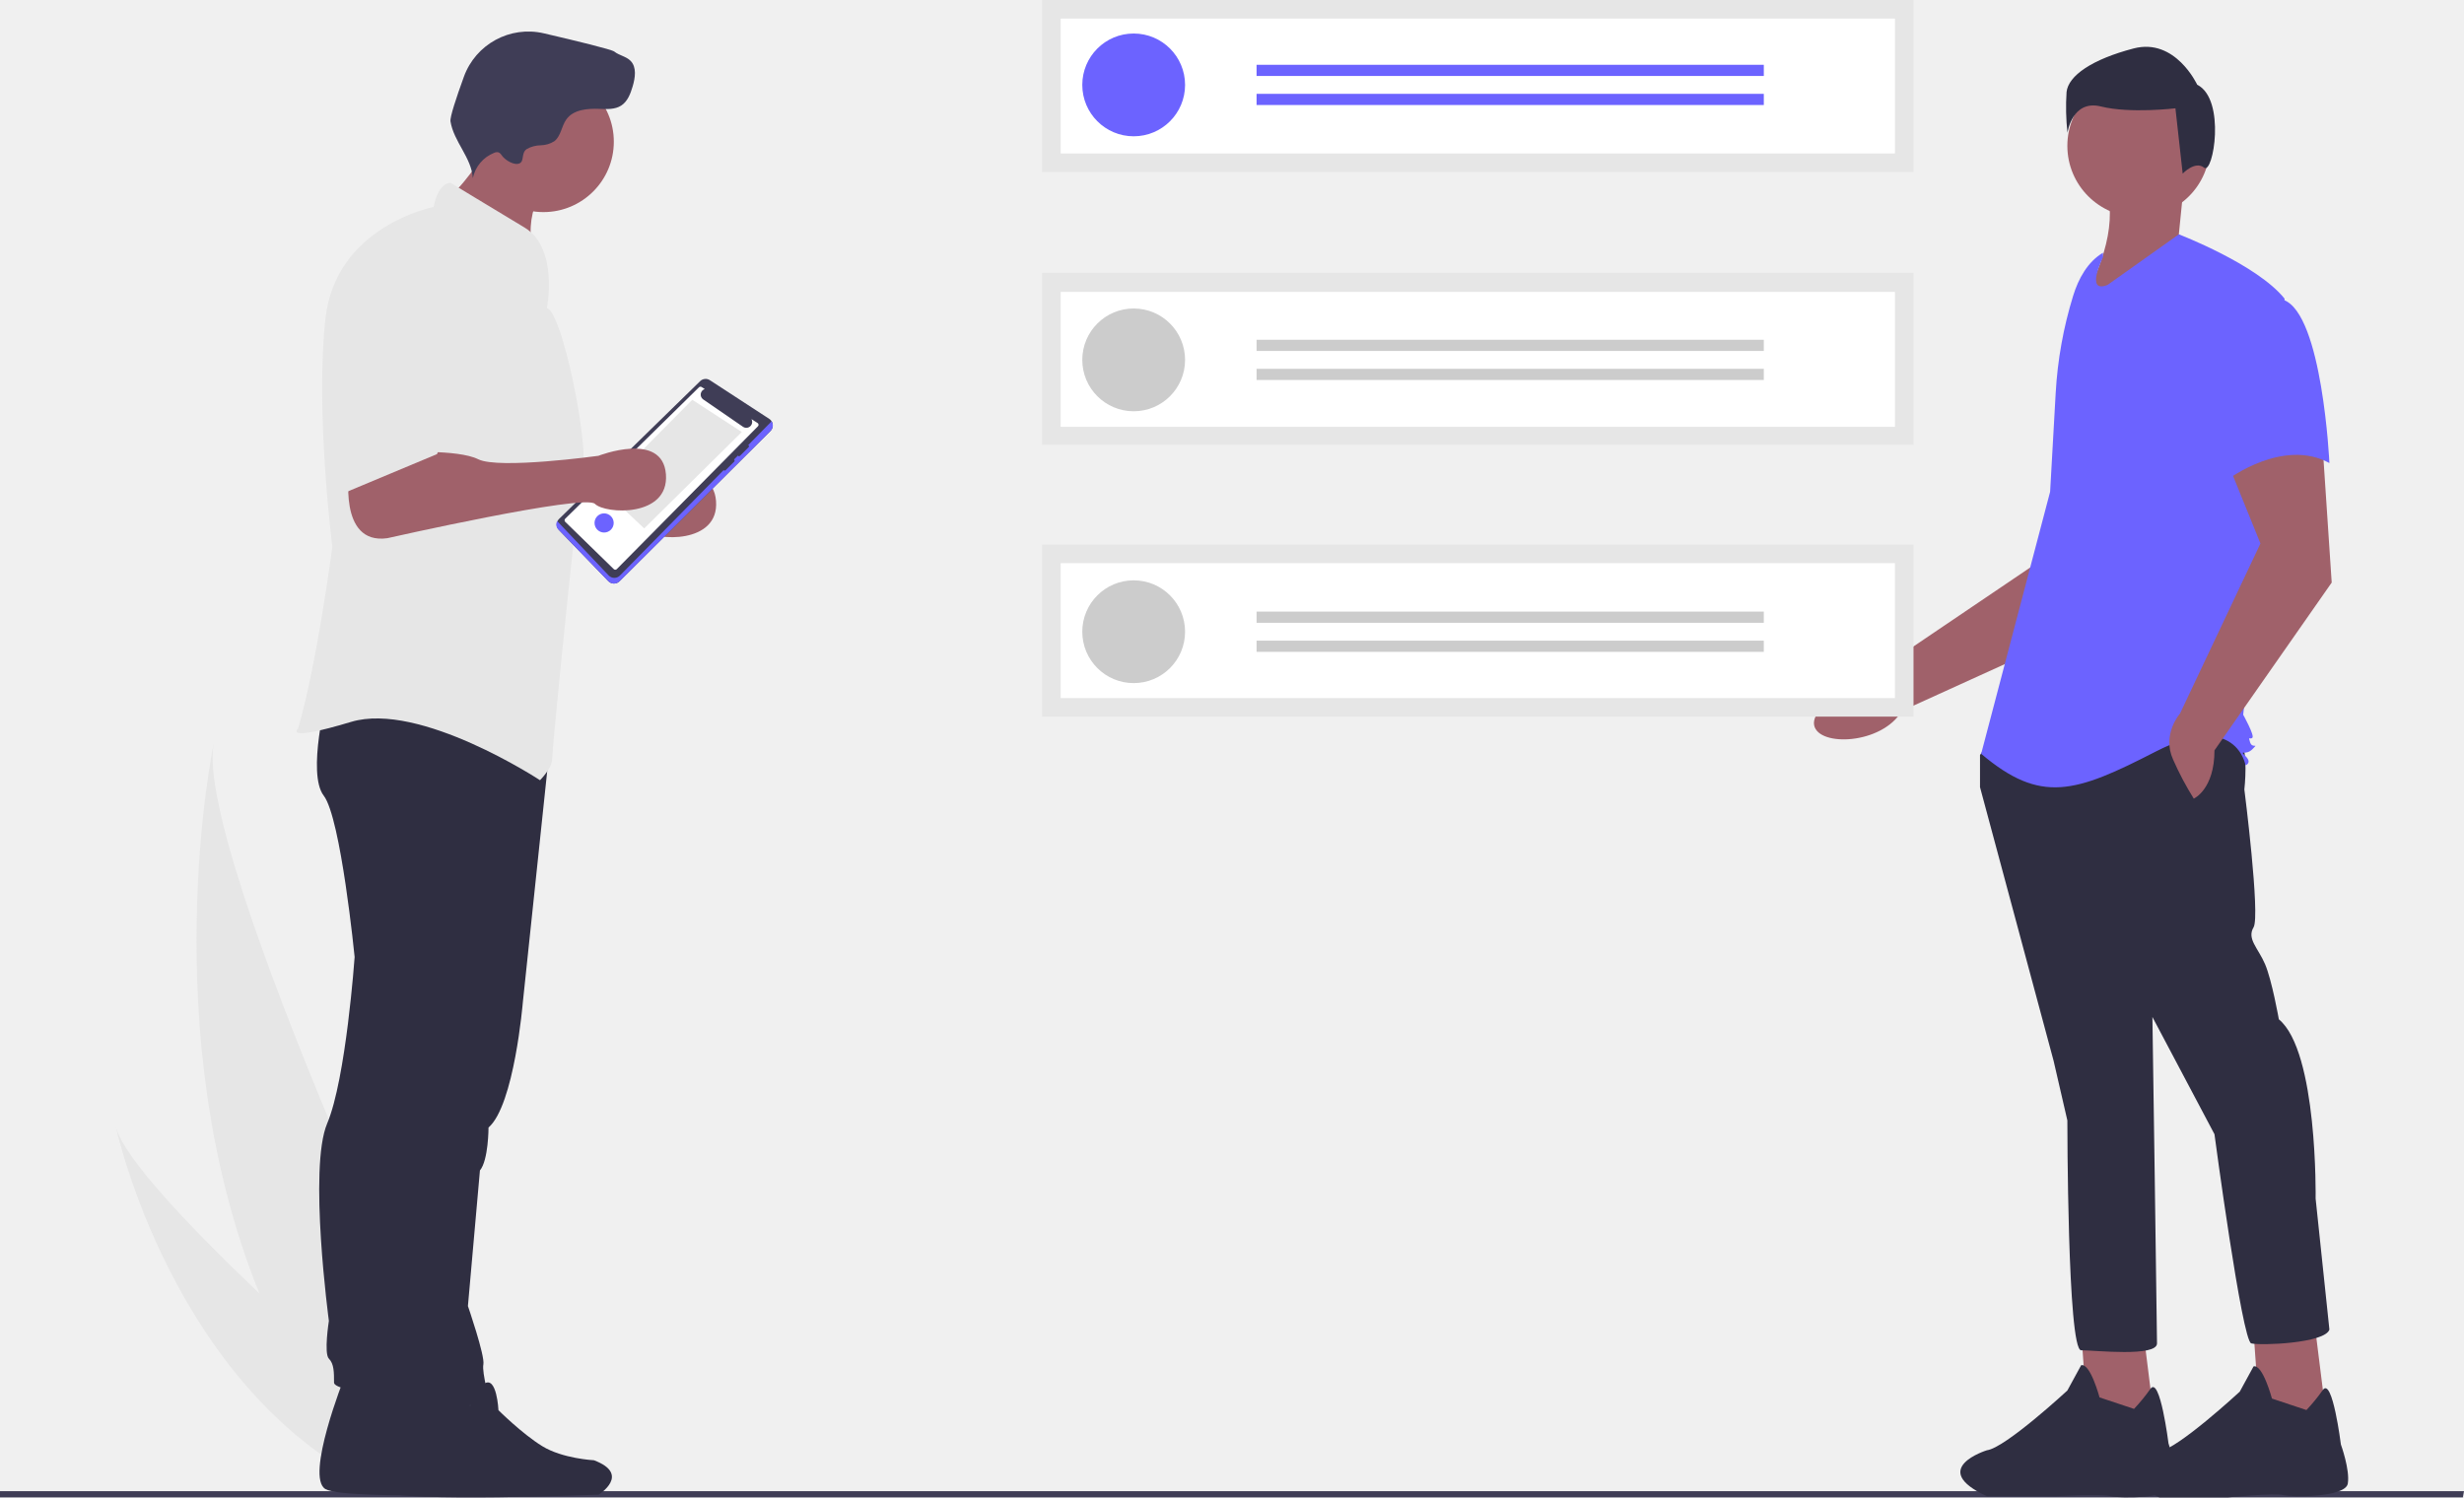
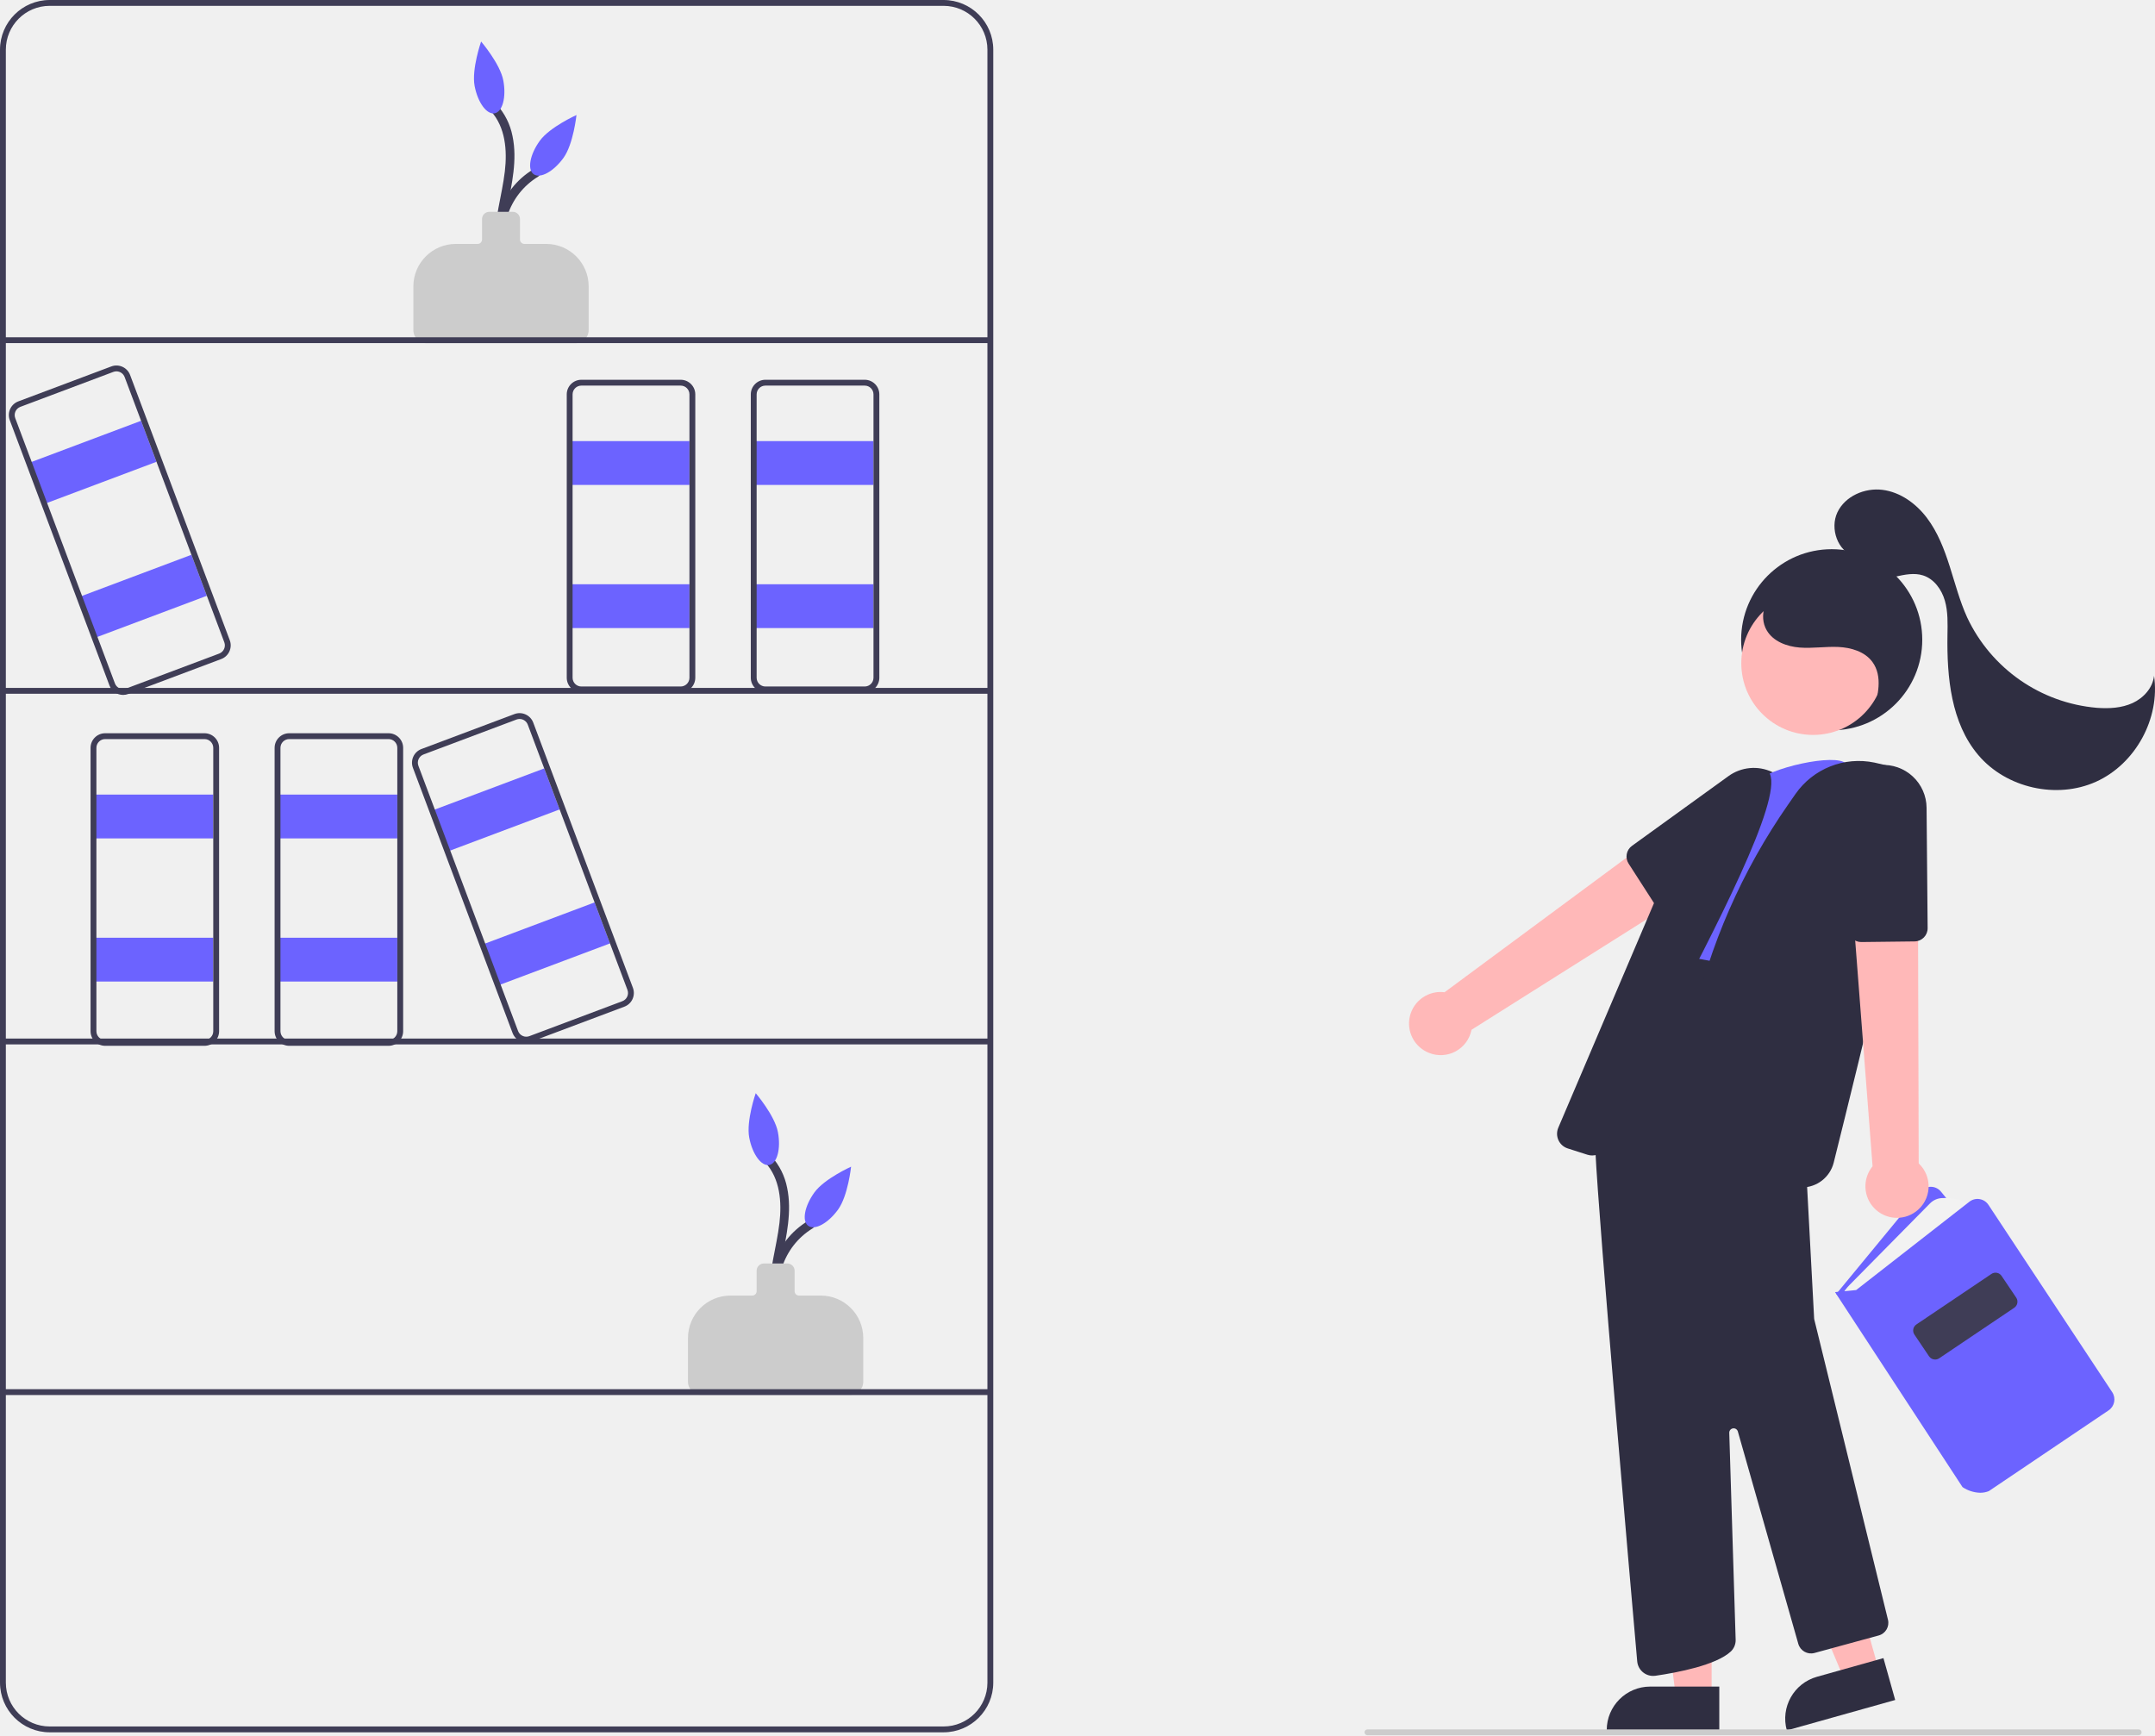
- <svg xmlns="http://www.w3.org/2000/svg" id="a1abe23f-2807-4f9c-a5d8-6f58febb0620" data-name="Layer 1" width="859.476" height="522.353" viewBox="0 0 859.476 522.353">
-   <polygon points="859.08 522.353 0 522.353 0 520.172 859.476 520.172 859.08 522.353" fill="#3f3d56" />
-   <path d="M920.409,364.225l-21.739,43.037-65.001,29.55c-6.942,11.731-28.999,12.629-30.604,5.043-1.8-8.511,26.786-22.209,26.786-22.209L884.219,382.873l4.757-31.657Z" transform="translate(-170.2622 -188.8233)" fill="#a0616a" />
-   <polygon points="747.582 464.215 751.591 496.288 728.338 497.892 725.933 464.215 747.582 464.215" fill="#a0616a" />
-   <path d="M914.637,680.301a62.964,62.964,0,0,0,5.738-7.017c3.332-4.611,6.289,19.044,6.289,19.044s3.207,9.622,2.405,14.433-19.244,4.811-22.451,4.009-19.244,0-19.244,0H863.32c-20.847-9.622,0-16.036,0-16.036,6.415-.802,28.064-20.847,28.064-20.847l4.811-8.82c3.207-.802,6.415,11.226,6.415,11.226Z" transform="translate(-170.2622 -188.8233)" fill="#2f2e41" />
-   <polygon points="807.718 464.616 811.728 496.689 788.475 498.293 786.069 464.616 807.718 464.616" fill="#a0616a" />
-   <path d="M974.773,680.702a62.966,62.966,0,0,0,5.738-7.017c3.332-4.612,6.289,19.044,6.289,19.044s3.207,8.82,2.405,13.631-19.244,4.811-22.451,4.009-19.244.802-19.244.802H923.457c-20.847-9.622,0-16.036,0-16.036,6.415-.802,28.064-20.847,28.064-20.847l4.811-8.82c3.207-.802,6.415,11.226,6.415,11.226Z" transform="translate(-170.2622 -188.8233)" fill="#2f2e41" />
-   <path d="M951.52,446.57c3.207,4.009,1.604,17.64,1.604,17.64s5.613,44.1,3.207,48.11,1.604,7.216,4.009,12.829,4.811,19.244,4.811,19.244c13.631,11.225,12.829,62.542,12.829,62.542l4.811,45.704c-1.604,4.811-24.055,5.613-27.262,4.811s-12.829-72.966-12.829-72.966l-21.649-40.893s1.604,109.048,1.604,113.859-21.649,2.405-26.46,2.405-4.811-80.182-4.811-80.182L886.573,558.825,860.915,463.408V452.183l4.009-5.613S948.313,442.561,951.52,446.57Z" transform="translate(-170.2622 -188.8233)" fill="#2f2e41" />
-   <circle cx="745.978" cy="50.877" r="24.856" fill="#a0616a" />
-   <path d="M903.812,251.326c5.038,11.219,2.055,26.89-8.018,44.1L936.687,276.183l-6.415-5.613,1.604-16.036Z" transform="translate(-170.2622 -188.8233)" fill="#a0616a" />
-   <path d="M903.812,276.985c-5.355,3.184-8.558,9.033-10.397,14.985a142.009,142.009,0,0,0-6.102,33.929l-1.942,34.475-24.055,91.408c20.847,17.64,32.875,13.631,60.938-.802s31.271,4.811,31.271,4.811,2.405-.802,0-3.207,0,0,2.405-2.405,0,0-.802-2.405,0-.802.802-1.604-3.207-8.018-3.207-8.018l6.415-60.137,8.018-84.993c-9.622-12.027-36.884-22.451-36.884-22.451L905.416,288.21c-8.018,3.207-1.604-9.622-1.604-9.622Z" transform="translate(-170.2622 -188.8233)" fill="#6c63ff" />
-   <path d="M980.386,343.937l3.207,48.109-40.893,58.533c0,13.631-7.216,16.838-7.216,16.838a105.991,105.991,0,0,1-7.216-13.631c-4.009-8.82,2.405-16.036,2.405-16.036l28.064-59.335L946.71,348.748Z" transform="translate(-170.2622 -188.8233)" fill="#a0616a" />
-   <path d="M966.755,293.422c13.631,4.811,16.036,56.929,16.036,56.929-16.036-8.82-35.28,5.613-35.28,5.613s-4.009-13.631-8.82-31.271a30.644,30.644,0,0,1,6.415-28.866S953.124,288.611,966.755,293.422Z" transform="translate(-170.2622 -188.8233)" fill="#6c63ff" />
-   <path d="M939.092,247.317c-3.164-2.531-7.481,2.07-7.481,2.07l-2.531-22.783s-15.822,1.899-25.948-.633-11.708,9.177-11.708,9.177a81.263,81.263,0,0,1-.316-14.24c.633-5.696,8.86-11.392,23.416-15.189S936.674,218.377,936.674,218.377C946.8,223.44,942.257,249.849,939.092,247.317Z" transform="translate(-170.2622 -188.8233)" fill="#2f2e41" />
-   <path d="M210.665,581.886C213.398,592.734,236.701,617.131,260.746,640.04c-37.079-91.586-15.95-191.82-15.95-191.82C237.911,487.586,332.269,685.69,332.269,685.69l-21.492,12.673-7.26,10.216C230.738,675.153,210.665,581.886,210.665,581.886Z" transform="translate(-170.2622 -188.8233)" fill="#e6e6e6" />
-   <rect x="363.487" y="189.972" width="303.971" height="60.015" fill="#e6e6e6" />
-   <rect x="363.487" y="95.142" width="303.971" height="60.015" fill="#e6e6e6" />
-   <rect x="363.487" width="303.971" height="60.015" fill="#e6e6e6" />
-   <path d="M540.23,242.358H831.241v-47.054H540.23Z" transform="translate(-170.2622 -188.8233)" fill="#fff" />
-   <path d="M540.23,337.709H831.241V290.655H540.23Z" transform="translate(-170.2622 -188.8233)" fill="#fff" />
-   <path d="M540.23,432.33H831.24v-47.054H540.23Z" transform="translate(-170.2622 -188.8233)" fill="#fff" />
-   <circle cx="395.443" cy="29.618" r="17.926" fill="#6c63ff" />
-   <rect x="438.311" y="22.603" width="176.927" height="3.897" fill="#6c63ff" />
-   <rect x="438.311" y="32.735" width="176.927" height="3.897" fill="#6c63ff" />
-   <circle cx="395.443" cy="125.539" r="17.926" fill="#ccc" />
-   <rect x="438.311" y="118.525" width="176.927" height="3.897" fill="#ccc" />
-   <rect x="438.311" y="128.657" width="176.927" height="3.897" fill="#ccc" />
-   <circle cx="395.443" cy="220.369" r="17.926" fill="#ccc" />
-   <rect x="438.311" y="213.355" width="176.927" height="3.897" fill="#ccc" />
-   <rect x="438.311" y="223.487" width="176.927" height="3.897" fill="#ccc" />
-   <path d="M309.641,361.941s-4.191,26.345,13.172,23.95c0,0,68.855-15.567,72.448-11.975s25.926,4.815,24.761-10.33c-1.169-15.197-23.564-6.435-23.564-6.435s-34.727,4.79-41.912,1.197-27.542-2.395-27.542-2.395Z" transform="translate(-170.2622 -188.8233)" fill="#a0616a" />
-   <path d="M362.186,447.853l-9.547,90.587s-2.994,35.924-11.975,43.708c0,0,0,11.376-2.994,14.969L333.479,644.417s5.987,17.364,5.389,20.357,2.395,12.574,1.796,13.771-28.74,0-28.74,0l5.987-96.397,18.561-134.118Z" transform="translate(-170.2622 -188.8233)" fill="#2f2e41" />
-   <path d="M309.73,673.648s-12.557,31.665-6.005,35.486,75.34,1.092,75.34,1.092,11.465-7.097-1.638-12.011c0,0-10.919-.546-18.016-4.913S344.125,680.746,344.125,680.746s-.546-12.011-4.913-9.281a11.22,11.22,0,0,0-4.913,7.643Z" transform="translate(-170.2622 -188.8233)" fill="#2f2e41" />
-   <path d="M290.369,669.355s-13.771,34.727-6.586,38.918,82.626,1.197,82.626,1.197,12.574-7.784-1.796-13.172c0,0-11.975-.599-19.758-5.389S328.09,677.138,328.09,677.138s-.599-13.172-5.389-10.179a12.305,12.305,0,0,0-5.389,8.382Z" transform="translate(-170.2622 -188.8233)" fill="#2f2e41" />
-   <path d="M346.052,446.623s-6.586,61.67-9.58,74.843a170.289,170.289,0,0,0-3.592,26.345s-.599,19.16-5.987,24.548a16.183,16.183,0,0,0-4.79,11.975s-5.389,60.473-2.395,67.658,7.058,16.519,4.064,21.309-36.995,1.443-36.995-2.149,0-6.586-1.796-8.382,0-13.172,0-13.172-7.185-53.288-.599-68.855,9.58-58.078,9.58-58.078-4.79-48.498-10.777-56.282,1.198-35.326,1.198-35.326Z" transform="translate(-170.2622 -188.8233)" fill="#2f2e41" />
-   <path d="M329.195,255.11c.696,1.586,2.362,2.469,3.879,3.304,8.791,4.843,16.149,11.864,23.399,18.805a27.469,27.469,0,0,1,1.09-18.576c.866-2.004,2-4.159,1.381-6.253a7.784,7.784,0,0,0-3.036-3.633,94.133,94.133,0,0,0-9.259-6.317c-2.242-1.341-6.851-4.912-9.424-4.523-.135,3.476-.206,6.584-1.728,9.832C335.136,248.521,329.461,255.717,329.195,255.11Z" transform="translate(-170.2622 -188.8233)" fill="#a0616a" />
-   <circle cx="189.561" cy="49.438" r="24.548" fill="#a0616a" />
-   <path d="M361.021,296.339s4.191-20.956-7.784-28.141-25.746-15.567-25.746-15.567-4.191-.599-5.987,8.382c0,0-34.128,6.586-37.721,38.918s2.395,79.633,2.395,79.633-5.389,41.313-11.975,63.467c0,0-5.389,4.79,18.561-2.395S358.626,460.993,358.626,460.993s4.191-4.191,4.191-7.185,8.981-94.002,10.777-102.385S366.409,297.537,361.021,296.339Z" transform="translate(-170.2622 -188.8233)" fill="#e6e6e6" />
-   <path d="M354.038,240.79a10.237,10.237,0,0,1,4.815-1.282,9.162,9.162,0,0,0,4.763-1.419c2.319-1.78,2.489-5.221,4.185-7.602,2.456-3.447,7.356-3.862,11.585-3.689,2.587.105,5.372.26,7.55-1.139,2.236-1.436,3.25-4.142,4.004-6.691.892-3.014,1.468-6.699-.741-8.934-1.534-1.552-3.956-1.859-5.66-3.222-.922-.738-13.116-3.7-24.562-6.363a23.925,23.925,0,0,0-27.905,15.144c-2.643,7.268-4.908,14.097-4.674,15.572,1.119,7.059,7.362,12.671,7.792,19.805a12.158,12.158,0,0,1,7.421-8.824,2.322,2.322,0,0,1,1.512-.183c.62.198.983.818,1.374,1.338,1.026,1.363,4.248,3.432,6.074,2.465C353.203,244.901,351.983,242.184,354.038,240.79Z" transform="translate(-170.2622 -188.8233)" fill="#3f3d56" />
-   <path d="M365.263,369.854a2.731,2.731,0,0,0-.056,3.842l17.262,17.866a2.725,2.725,0,0,0,3.882.037l52.674-52.446a2.725,2.725,0,0,0-.436-4.214l-20.713-13.491a2.709,2.709,0,0,0-3.391.334Z" transform="translate(-170.2622 -188.8233)" fill="#3f3d56" />
-   <path d="M439.387,335.737a2.743,2.743,0,0,1-.361.445l-52.55,53.437a2.725,2.725,0,0,1-3.882-.037l-17.634-18.609a2.713,2.713,0,0,1-.322-.406,2.445,2.445,0,0,0,.57,3.131l17.262,17.866a2.725,2.725,0,0,0,3.882.037l52.674-52.446a2.726,2.726,0,0,0,.361-3.417Z" transform="translate(-170.2622 -188.8233)" fill="#6c63ff" />
-   <path d="M434.51,336.383l-2.144-1.367a2.042,2.042,0,0,1-2.939,2.682l-13.871-9.536a2.041,2.041,0,0,1,.54-3.629l-1.104-.704a.743.743,0,0,0-.928.104l-46.663,45.857a.743.743,0,0,0,.019,1.063l16.947,16.513a.743.743,0,0,0,1.034-.014l49.235-49.816A.743.743,0,0,0,434.51,336.383Z" transform="translate(-170.2622 -188.8233)" fill="#fff" />
-   <polygon points="210.391 170.841 224.706 184.338 258.754 150.698 241.474 139.451 210.391 170.841" fill="#e6e6e6" />
-   <path d="M427.693,347.823a.507.507,0,0,0,.701,0l2.978-2.978a.496.496,0,0,0,0-.701.507.507,0,0,0-.701,0l-2.978,2.978a.496.496,0,0,0,0,.701Z" transform="translate(-170.2622 -188.8233)" fill="#3f3d56" />
-   <path d="M422.677,352.839a.496.496,0,0,0,.701,0l2.978-2.978a.495.495,0,0,0-.701-.701l-2.978,2.978A.496.496,0,0,0,422.677,352.839Z" transform="translate(-170.2622 -188.8233)" fill="#3f3d56" />
-   <circle cx="210.722" cy="182.426" r="3.344" fill="#6c63ff" />
-   <path d="M292.165,352.621s-4.191,26.345,13.172,23.95c0,0,68.855-15.567,72.448-11.975s25.926,4.815,24.761-10.33c-1.169-15.197-23.564-6.435-23.564-6.435s-34.727,4.79-41.912,1.197-27.542-2.395-27.542-2.395Z" transform="translate(-170.2622 -188.8233)" fill="#a0616a" />
-   <path d="M316.714,269.396s-26.943,2.994-26.943,41.912V361.003l32.931-13.771s13.771-32.332,12.574-41.313S334.676,270.593,316.714,269.396Z" transform="translate(-170.2622 -188.8233)" fill="#e6e6e6" />
+ <svg xmlns="http://www.w3.org/2000/svg" width="737.666" height="594" viewBox="0 0 737.666 594" role="img" artist="Katerina Limpitsouni" source="https://undraw.co/">
+   <path d="M499.593,603.574a24.3,24.3,0,0,1,9.743-30.085c1.647-1.002.141-3.597-1.514-2.59A27.008,27.008,0,0,0,497.003,605.088c.757,1.77,3.342.243,2.59-1.514Z" transform="translate(-231.1672 -153)" fill="#3f3d56" />
+   <path d="M500.452,607.609c-4.046-7.168-3.094-15.747-1.639-23.499,1.519-8.092,3.511-16.309,1.788-24.539a22.527,22.527,0,0,0-5.353-10.734c-1.311-1.423-3.428.702-2.121,2.121,5.089,5.527,5.679,13.545,4.853,20.665-.974,8.399-3.733,16.583-3.39,25.117a27.202,27.202,0,0,0,3.272,12.382,1.501,1.501,0,0,0,2.59-1.514Z" transform="translate(-231.1672 -153)" fill="#3f3d56" />
+   <path d="M522.167,630.5h-51a4.505,4.505,0,0,1-4.5-4.5V611.02A14.536,14.536,0,0,1,481.187,596.5h7.48a1.502,1.502,0,0,0,1.5-1.5v-7a2.503,2.503,0,0,1,2.5-2.5h8a2.503,2.503,0,0,1,2.5,2.5v7a1.502,1.502,0,0,0,1.5,1.5h7.48a14.536,14.536,0,0,1,14.52,14.52V626A4.505,4.505,0,0,1,522.167,630.5Z" transform="translate(-231.1672 -153)" fill="#ccc" />
+   <path d="M497.451,540.54c1.074,5.699-.256,10.733-2.969,11.244s-5.784-3.694-6.858-9.393,2.229-15.175,2.229-15.175S496.377,534.841,497.451,540.54Z" transform="translate(-231.1672 -153)" fill="#6c63ff" />
+   <path d="M518.045,567.052c-3.4,4.697-7.97,7.193-10.207,5.573s-1.294-6.74,2.107-11.437,12.553-8.814,12.553-8.814S521.445,562.355,518.045,567.052Z" transform="translate(-231.1672 -153)" fill="#6c63ff" />
+   <path d="M405.593,243.574a24.3,24.3,0,0,1,9.743-30.085c1.647-1.002.141-3.597-1.514-2.59A27.008,27.008,0,0,0,403.003,245.088c.757,1.77,3.342.243,2.59-1.514Z" transform="translate(-231.1672 -153)" fill="#3f3d56" />
+   <path d="M406.452,247.609c-4.046-7.168-3.094-15.747-1.639-23.499,1.519-8.092,3.511-16.309,1.788-24.539a22.527,22.527,0,0,0-5.353-10.734c-1.311-1.423-3.428.702-2.121,2.121,5.089,5.527,5.679,13.545,4.853,20.665-.974,8.399-3.733,16.583-3.39,25.117a27.202,27.202,0,0,0,3.272,12.382,1.501,1.501,0,0,0,2.59-1.514Z" transform="translate(-231.1672 -153)" fill="#3f3d56" />
+   <path d="M428.167,270.5h-51a4.505,4.505,0,0,1-4.5-4.5V251.02A14.536,14.536,0,0,1,387.187,236.5h7.48a1.502,1.502,0,0,0,1.5-1.5v-7a2.503,2.503,0,0,1,2.5-2.5h8a2.503,2.503,0,0,1,2.5,2.5v7a1.502,1.502,0,0,0,1.5,1.5h7.48a14.536,14.536,0,0,1,14.52,14.52V266A4.505,4.505,0,0,1,428.167,270.5Z" transform="translate(-231.1672 -153)" fill="#ccc" />
+   <path d="M403.451,180.54c1.074,5.699-.256,10.733-2.969,11.244s-5.784-3.694-6.858-9.393,2.229-15.175,2.229-15.175S402.377,174.841,403.451,180.54Z" transform="translate(-231.1672 -153)" fill="#6c63ff" />
+   <path d="M424.045,207.052c-3.4,4.697-7.97,7.193-10.207,5.573s-1.294-6.74,2.107-11.437,12.553-8.814,12.553-8.814S427.445,202.355,424.045,207.052Z" transform="translate(-231.1672 -153)" fill="#6c63ff" />
+   <rect x="32" y="272" width="41" height="15" fill="#6c63ff" />
+   <rect x="32" y="321" width="41" height="15" fill="#6c63ff" />
+   <path d="M554.167,746h-306a17.019,17.019,0,0,1-17-17V170a17.019,17.019,0,0,1,17-17h306a17.019,17.019,0,0,1,17,17V729A17.019,17.019,0,0,1,554.167,746Zm-306-591a15.017,15.017,0,0,0-15,15V729a15.017,15.017,0,0,0,15,15h306a15.017,15.017,0,0,0,15-15V170a15.017,15.017,0,0,0-15-15Z" transform="translate(-231.1672 -153)" fill="#3f3d56" />
+   <rect x="1" y="115.453" width="338" height="2" fill="#3f3d56" />
+   <rect x="1" y="235.484" width="338" height="2" fill="#3f3d56" />
+   <rect x="1" y="355.516" width="338" height="2" fill="#3f3d56" />
+   <rect x="1" y="475.547" width="338" height="2" fill="#3f3d56" />
+   <path d="M301.167,511h-34a5.006,5.006,0,0,1-5-5V409a5.006,5.006,0,0,1,5-5h34a5.006,5.006,0,0,1,5,5v97A5.006,5.006,0,0,1,301.167,511Zm-34-105a3.003,3.003,0,0,0-3,3v97a3.003,3.003,0,0,0,3,3h34a3.003,3.003,0,0,0,3-3V409a3.003,3.003,0,0,0-3-3Z" transform="translate(-231.1672 -153)" fill="#3f3d56" />
+   <rect x="95" y="272" width="41" height="15" fill="#6c63ff" />
+   <rect x="95" y="321" width="41" height="15" fill="#6c63ff" />
+   <path d="M364.167,511h-34a5.006,5.006,0,0,1-5-5V409a5.006,5.006,0,0,1,5-5h34a5.006,5.006,0,0,1,5,5v97A5.006,5.006,0,0,1,364.167,511Zm-34-105a3.003,3.003,0,0,0-3,3v97a3.003,3.003,0,0,0,3,3h34a3.003,3.003,0,0,0,3-3V409a3.003,3.003,0,0,0-3-3Z" transform="translate(-231.1672 -153)" fill="#3f3d56" />
+   <rect x="195" y="151" width="41" height="15" fill="#6c63ff" />
+   <rect x="195" y="200" width="41" height="15" fill="#6c63ff" />
+   <path d="M464.167,390h-34a5.006,5.006,0,0,1-5-5V288a5.006,5.006,0,0,1,5-5h34a5.006,5.006,0,0,1,5,5v97A5.006,5.006,0,0,1,464.167,390Zm-34-105a3.003,3.003,0,0,0-3,3v97a3.003,3.003,0,0,0,3,3h34a3.003,3.003,0,0,0,3-3V288a3.003,3.003,0,0,0-3-3Z" transform="translate(-231.1672 -153)" fill="#3f3d56" />
+   <rect x="258" y="151" width="41" height="15" fill="#6c63ff" />
+   <rect x="258" y="200" width="41" height="15" fill="#6c63ff" />
+   <path d="M527.167,390h-34a5.006,5.006,0,0,1-5-5V288a5.006,5.006,0,0,1,5-5h34a5.006,5.006,0,0,1,5,5v97A5.006,5.006,0,0,1,527.167,390Zm-34-105a3.003,3.003,0,0,0-3,3v97a3.003,3.003,0,0,0,3,3h34a3.003,3.003,0,0,0,3-3V288a3.003,3.003,0,0,0-3-3Z" transform="translate(-231.1672 -153)" fill="#3f3d56" />
+   <rect x="380.405" y="422.774" width="41" height="15" transform="translate(-356.897 15.51816) rotate(-20.59468)" fill="#6c63ff" />
+   <rect x="397.641" y="468.642" width="41" height="15" transform="translate(-371.9299 24.51236) rotate(-20.59468)" fill="#6c63ff" />
+   <path d="M411.311,509.883a5.009,5.009,0,0,1-4.678-3.244L372.513,415.838a5.006,5.006,0,0,1,2.922-6.439l31.827-11.959a4.999,4.999,0,0,1,6.439,2.922l34.12,90.801a5.006,5.006,0,0,1-2.922,6.439h-0l-31.827,11.959A4.996,4.996,0,0,1,411.311,509.883Zm-2.289-110.765a3.006,3.006,0,0,0-1.057.193L376.138,411.271a3.004,3.004,0,0,0-1.753,3.864l34.12,90.801a3,3,0,0,0,3.864,1.753L444.196,495.729a3.004,3.004,0,0,0,1.753-3.864l-34.12-90.801a3.006,3.006,0,0,0-2.807-1.946Z" transform="translate(-231.1672 -153)" fill="#3f3d56" />
+   <rect x="242.405" y="303.774" width="41" height="15" transform="translate(-323.8574 -40.62902) rotate(-20.59468)" fill="#6c63ff" />
+   <rect x="259.641" y="349.642" width="41" height="15" transform="translate(-338.8904 -31.63483) rotate(-20.59468)" fill="#6c63ff" />
+   <path d="M273.311,390.883a5.009,5.009,0,0,1-4.678-3.244L234.513,296.838a5.006,5.006,0,0,1,2.922-6.439l31.827-11.959a4.999,4.999,0,0,1,6.439,2.922l34.12,90.801a5.006,5.006,0,0,1-2.922,6.439h-0l-31.827,11.959A4.996,4.996,0,0,1,273.311,390.883Zm-2.289-110.765a3.006,3.006,0,0,0-1.057.193L238.138,292.271a3.004,3.004,0,0,0-1.753,3.864l34.12,90.801a3,3,0,0,0,3.864,1.753L306.196,376.729a3.004,3.004,0,0,0,1.753-3.864l-34.12-90.801a3.006,3.006,0,0,0-2.807-1.946Z" transform="translate(-231.1672 -153)" fill="#3f3d56" />
+   <circle cx="627" cy="219" r="31" fill="#2f2e41" />
+   <path d="M720.448,513.471a10.743,10.743,0,0,0,14.424-7.956l85.237-53.778-15.514-17.467-78.943,58.391a10.801,10.801,0,0,0-5.203,20.811Z" transform="translate(-231.1672 -153)" fill="#ffb8b8" />
+   <path d="M802.313,466.034a4.504,4.504,0,0,1-3.793-2.063l-9.871-15.339a4.501,4.501,0,0,1,1.148-6.082l33.03-23.873a14.789,14.789,0,1,1,16.63,24.445l-34.729,22.205A4.466,4.466,0,0,1,802.313,466.034Z" transform="translate(-231.1672 -153)" fill="#2f2e41" />
+   <polygon points="585.894 580.85 573.635 580.849 567.802 533.561 585.897 533.562 585.894 580.85" fill="#ffb8b8" />
+   <path d="M564.877,577.346h23.644a0,0,0,0,1,0,0v14.887a0,0,0,0,1,0,0H549.991a0,0,0,0,1,0,0v0A14.887,14.887,0,0,1,564.877,577.346Z" fill="#2f2e41" />
+   <polygon points="643.128 571.684 631.324 574.998 612.926 531.047 630.347 526.156 643.128 571.684" fill="#ffb8b8" />
+   <path d="M854.962,725.532h23.644a0,0,0,0,1,0,0v14.887a0,0,0,0,1,0,0H840.076a0,0,0,0,1,0,0v0A14.887,14.887,0,0,1,854.962,725.532Z" transform="translate(-397.2878 106.5326) rotate(-15.68037)" fill="#2f2e41" />
+   <path d="M907.327,652.113l-47.596-56.171,28.881-35.044a4.5,4.5,0,0,1,6.961.021l43.702,53.634Z" transform="translate(-231.1672 -153)" fill="#6c63ff" />
+   <path d="M861.651,596.36h0a15.942,15.942,0,0,1,2.586-3.453l27.567-27.948a6.134,6.134,0,0,1,4.076-1.83c3.15-.149,8.316.17,9.756,3.625l-37.218,30.451Z" transform="translate(-231.1672 -153)" fill="#f2f2f2" />
+   <path d="M908.981,663.999a11.431,11.431,0,0,1-5.958-1.887l-.132-.136-43.592-66.669,7.233-.699,38.767-30.238a4.5,4.5,0,0,1,6.522,1.067l42.376,64.138a4.513,4.513,0,0,1-1.238,6.211l-41.006,27.65A7.949,7.949,0,0,1,908.981,663.999Z" transform="translate(-231.1672 -153)" fill="#6c63ff" />
+   <path d="M893.564,618.394a2.499,2.499,0,0,1-2.077-1.103l-5.008-7.438a2.504,2.504,0,0,1,.678-3.471l25.691-17.296a2.505,2.505,0,0,1,3.47.678l5.008,7.438a2.504,2.504,0,0,1-.678,3.471l-25.691,17.296A2.491,2.491,0,0,1,893.564,618.394Z" transform="translate(-231.1672 -153)" fill="#3f3d56" />
+   <path d="M797.029,726.698a5.479,5.479,0,0,1-5.439-5.004c-2.182-24.785-13.127-149.7-14.328-174.927-1.334-28.029,21.993-72.371,22.229-72.815l.161-.305,11.53,1.44v1.341l10.974,1.291,21.238,2.056,6.08,74.318,2.688,50.402L877.423,707.439a4.476,4.476,0,0,1-3.186,5.414l-21.983,5.995a4.519,4.519,0,0,1-5.512-3.109l-20.698-72.707a1.5,1.5,0,0,0-2.942.457l2.189,70.896a5.343,5.343,0,0,1-1.617,3.912c-5.039,4.732-18.354,7.259-25.841,8.344A5.579,5.579,0,0,1,797.029,726.698Z" transform="translate(-231.1672 -153)" fill="#2f2e41" />
+   <path d="M863.086,414.392c-3.488-3.636-26.473,1.361-31.576,6.718l-34.936,57.106,57.778,10.749L867.117,416.408Z" transform="translate(-231.1672 -153)" fill="#6c63ff" />
+   <path d="M847.942,559.479a11.248,11.248,0,0,1-3.657-.609c-3.357-1.151-7.471-2.356-12.228-3.579-20.834-5.357-28.189-22.51-21.862-50.98l.16-.723A210.734,210.734,0,0,1,843.311,428.325l2.45-3.52a26.398,26.398,0,0,1,27.045-10.756c9.374,1.934,14.407,4.735,14.96,8.328,1.085,7.05-19.854,92.27-28.907,128.582a11.235,11.235,0,0,1-10.918,8.52Z" transform="translate(-231.1672 -153)" fill="#2f2e41" />
+   <path d="M776.171,548.539a5.283,5.283,0,0,1-1.605-.25l-6.753-2.16a5.269,5.269,0,0,1-3.24-7.082L800.404,454.943a78.693,78.693,0,0,1,34.124-37.827h0a1.841,1.841,0,0,1,1.461-.137,1.657,1.657,0,0,1,1.005.892c4.214,9.271-18.722,53.144-37.152,88.396-9.437,18.051-17.587,33.641-18.515,38.086a5.263,5.263,0,0,1-5.156,4.187Z" transform="translate(-231.1672 -153)" fill="#2f2e41" />
+   <path d="M887.026,567.703a10.743,10.743,0,0,0,.921-16.447l-.285-100.784-23.04,3.866,7.536,97.902A10.801,10.801,0,0,0,887.026,567.703Z" transform="translate(-231.1672 -153)" fill="#ffb8b8" />
+   <path d="M868.266,475.477a4.499,4.499,0,0,1-4.489-4.203l-2.68-40.666A14.807,14.807,0,0,1,874.882,414.877a14.79,14.79,0,0,1,15.761,14.626l.364,41.22a4.509,4.509,0,0,1-4.447,4.54l-18.239.214Z" transform="translate(-231.1672 -153)" fill="#2f2e41" />
+   <circle cx="620.614" cy="227.016" r="24.561" fill="#ffb8b8" />
+   <path d="M872.203,397.202c1.832-5.83,3.514-12.703-.112-17.623-2.612-3.545-7.302-4.917-11.701-5.113s-8.81.549-13.199.2-9.028-2.081-11.258-5.878c-2.891-4.923-.442-11.704,4.206-15.02s10.788-3.778,16.445-3.006a35.477,35.477,0,0,1,19.292,8.63c5.258,4.853,8.685,11.848,8.533,19.002s-4.165,14.278-10.559,17.49" transform="translate(-231.1672 -153)" fill="#2f2e41" />
+   <path d="M866.079,343.534c-5.88-1.811-8.592-9.585-5.962-15.147s9.351-8.475,15.454-7.7,11.481,4.69,15.191,9.599,5.947,10.759,7.812,16.622,3.416,11.853,5.963,17.453a54.168,54.168,0,0,0,44.45,30.943c4.129.299,8.414.085,12.177-1.641s6.919-5.205,7.34-9.324c2.142,14.629-6.369,30.176-19.846,36.255s-30.765,2.168-40.313-9.12c-9.331-11.031-10.776-26.606-10.552-41.052.062-3.962.208-7.998-.887-11.806s-3.685-7.429-7.458-8.638c-3.044-.976-6.341-.272-9.462.419s-6.435,1.358-9.457.315-5.455-4.479-4.237-7.435" transform="translate(-231.1672 -153)" fill="#2f2e41" />
+   <path d="M963.25,747h-264a1,1,0,1,1,0-2h264a1,1,0,0,1,0,2Z" transform="translate(-231.1672 -153)" fill="#ccc" />
</svg>
